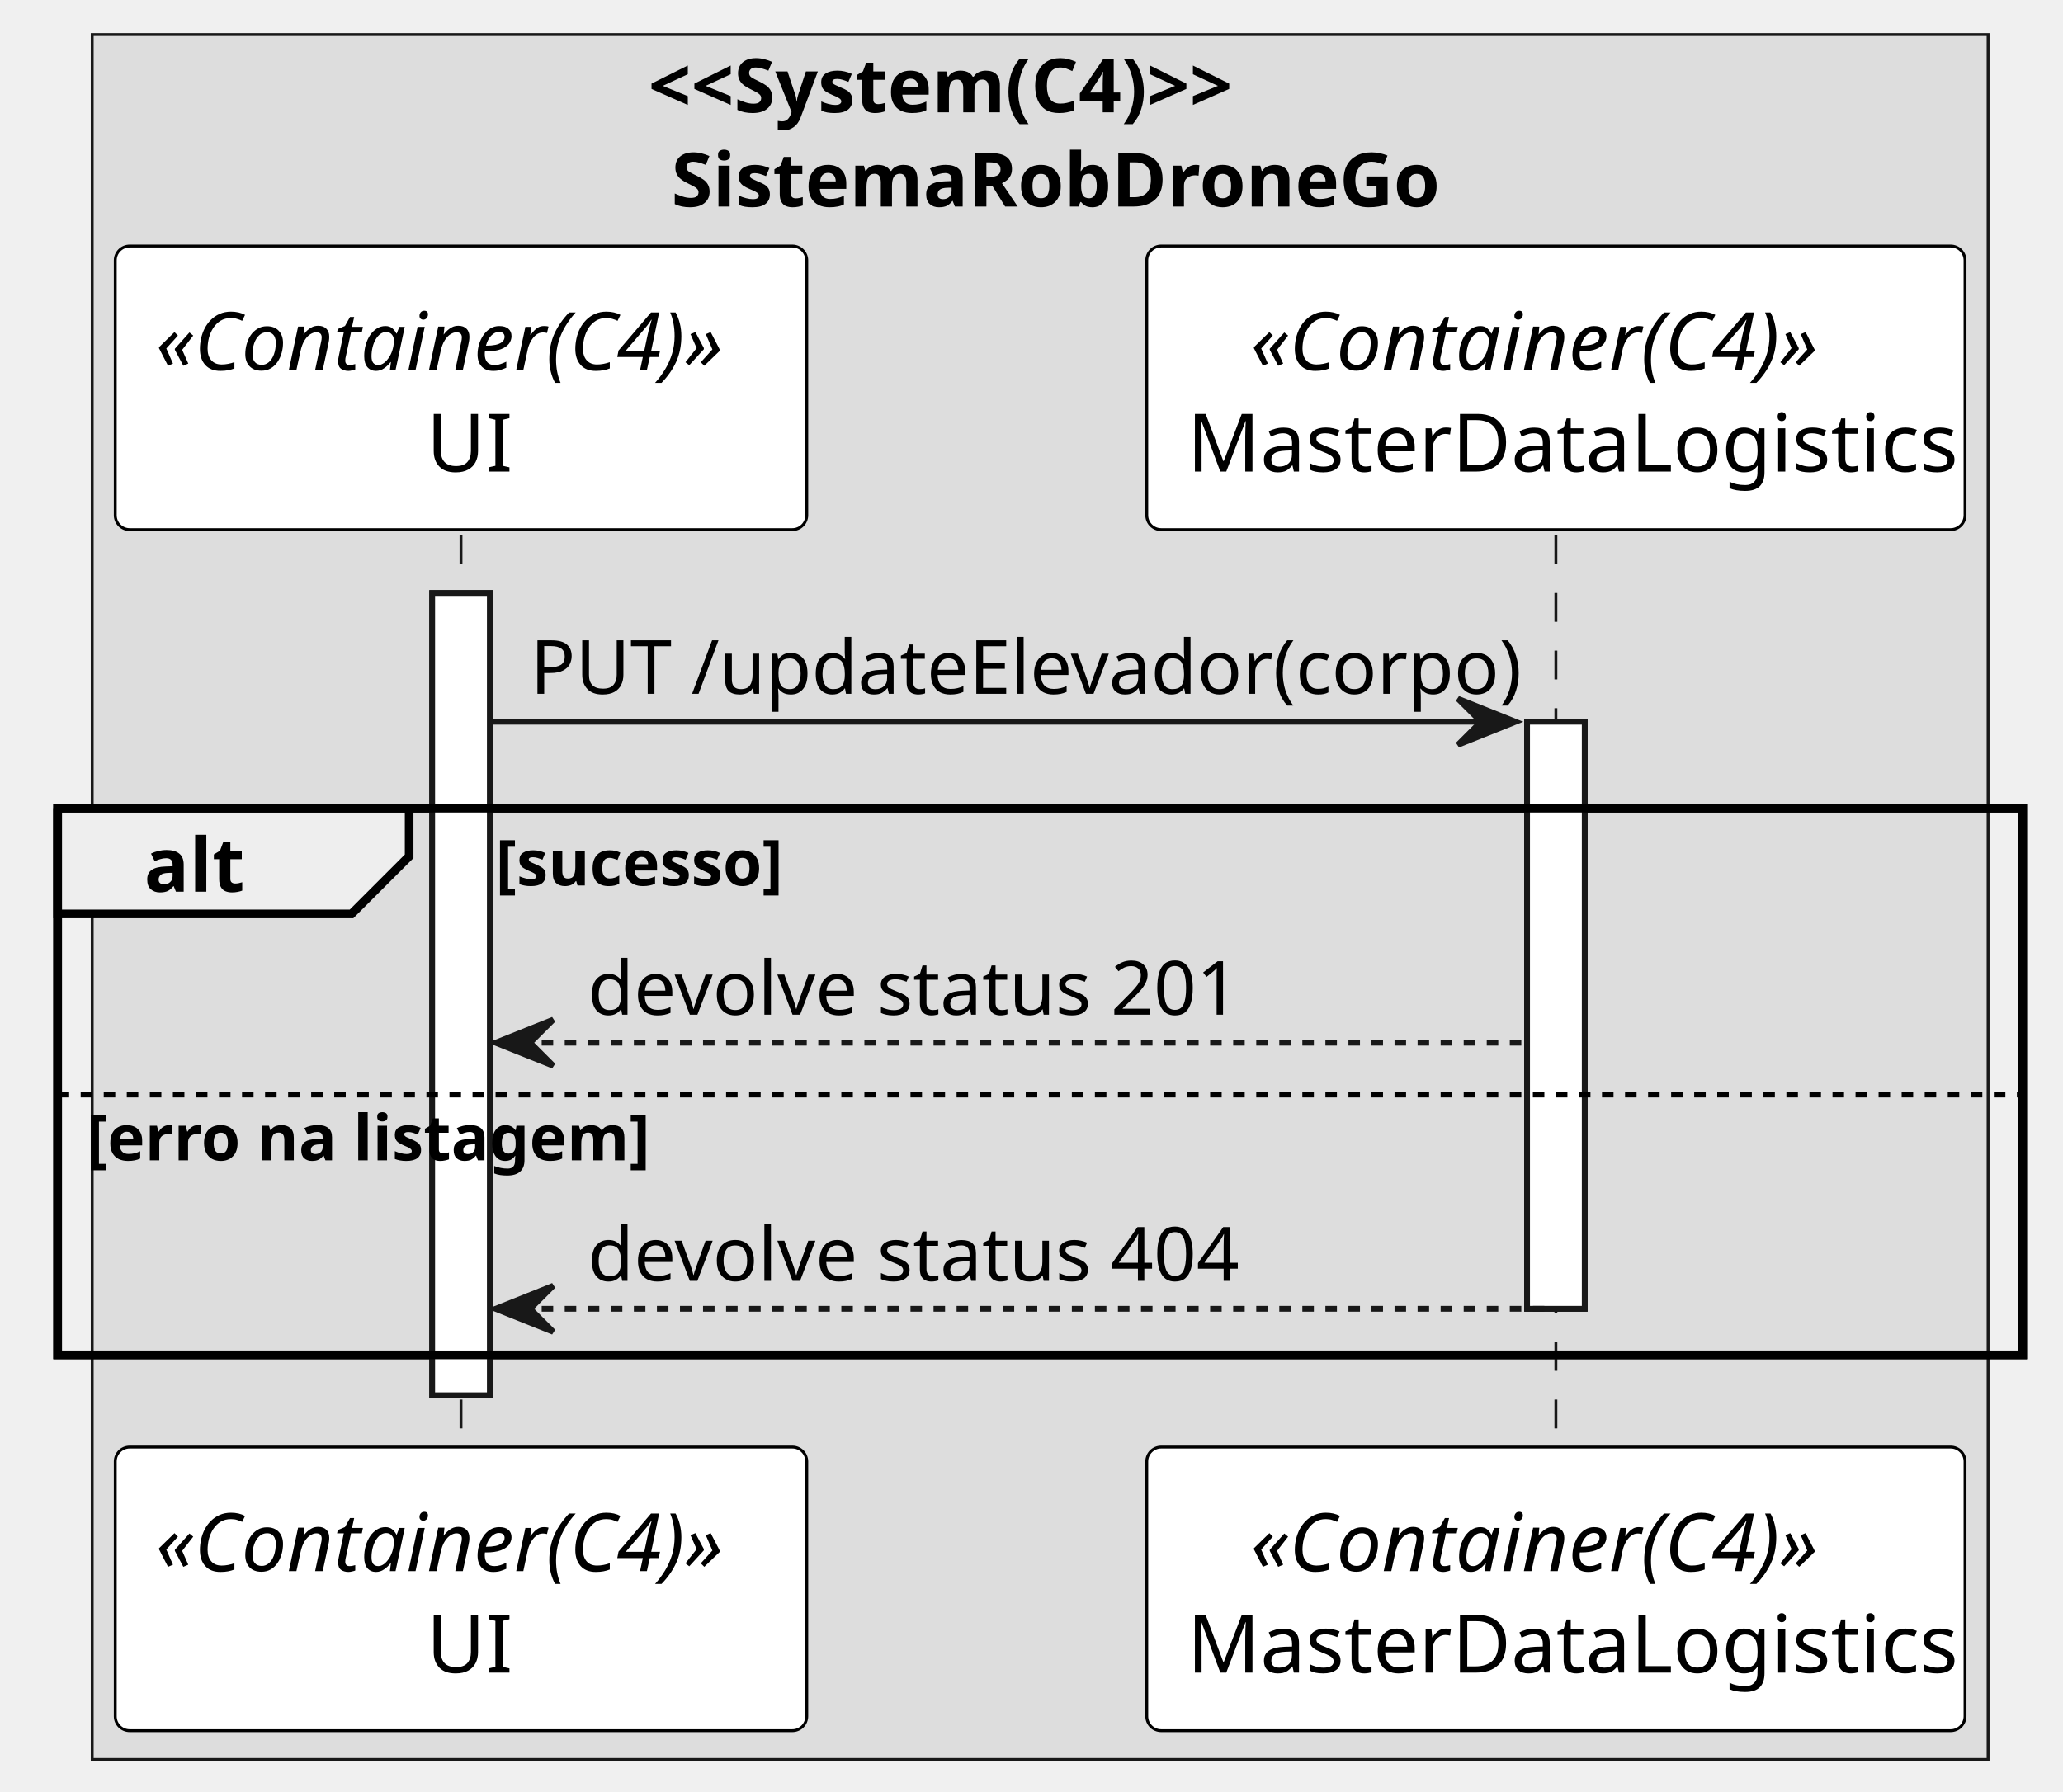
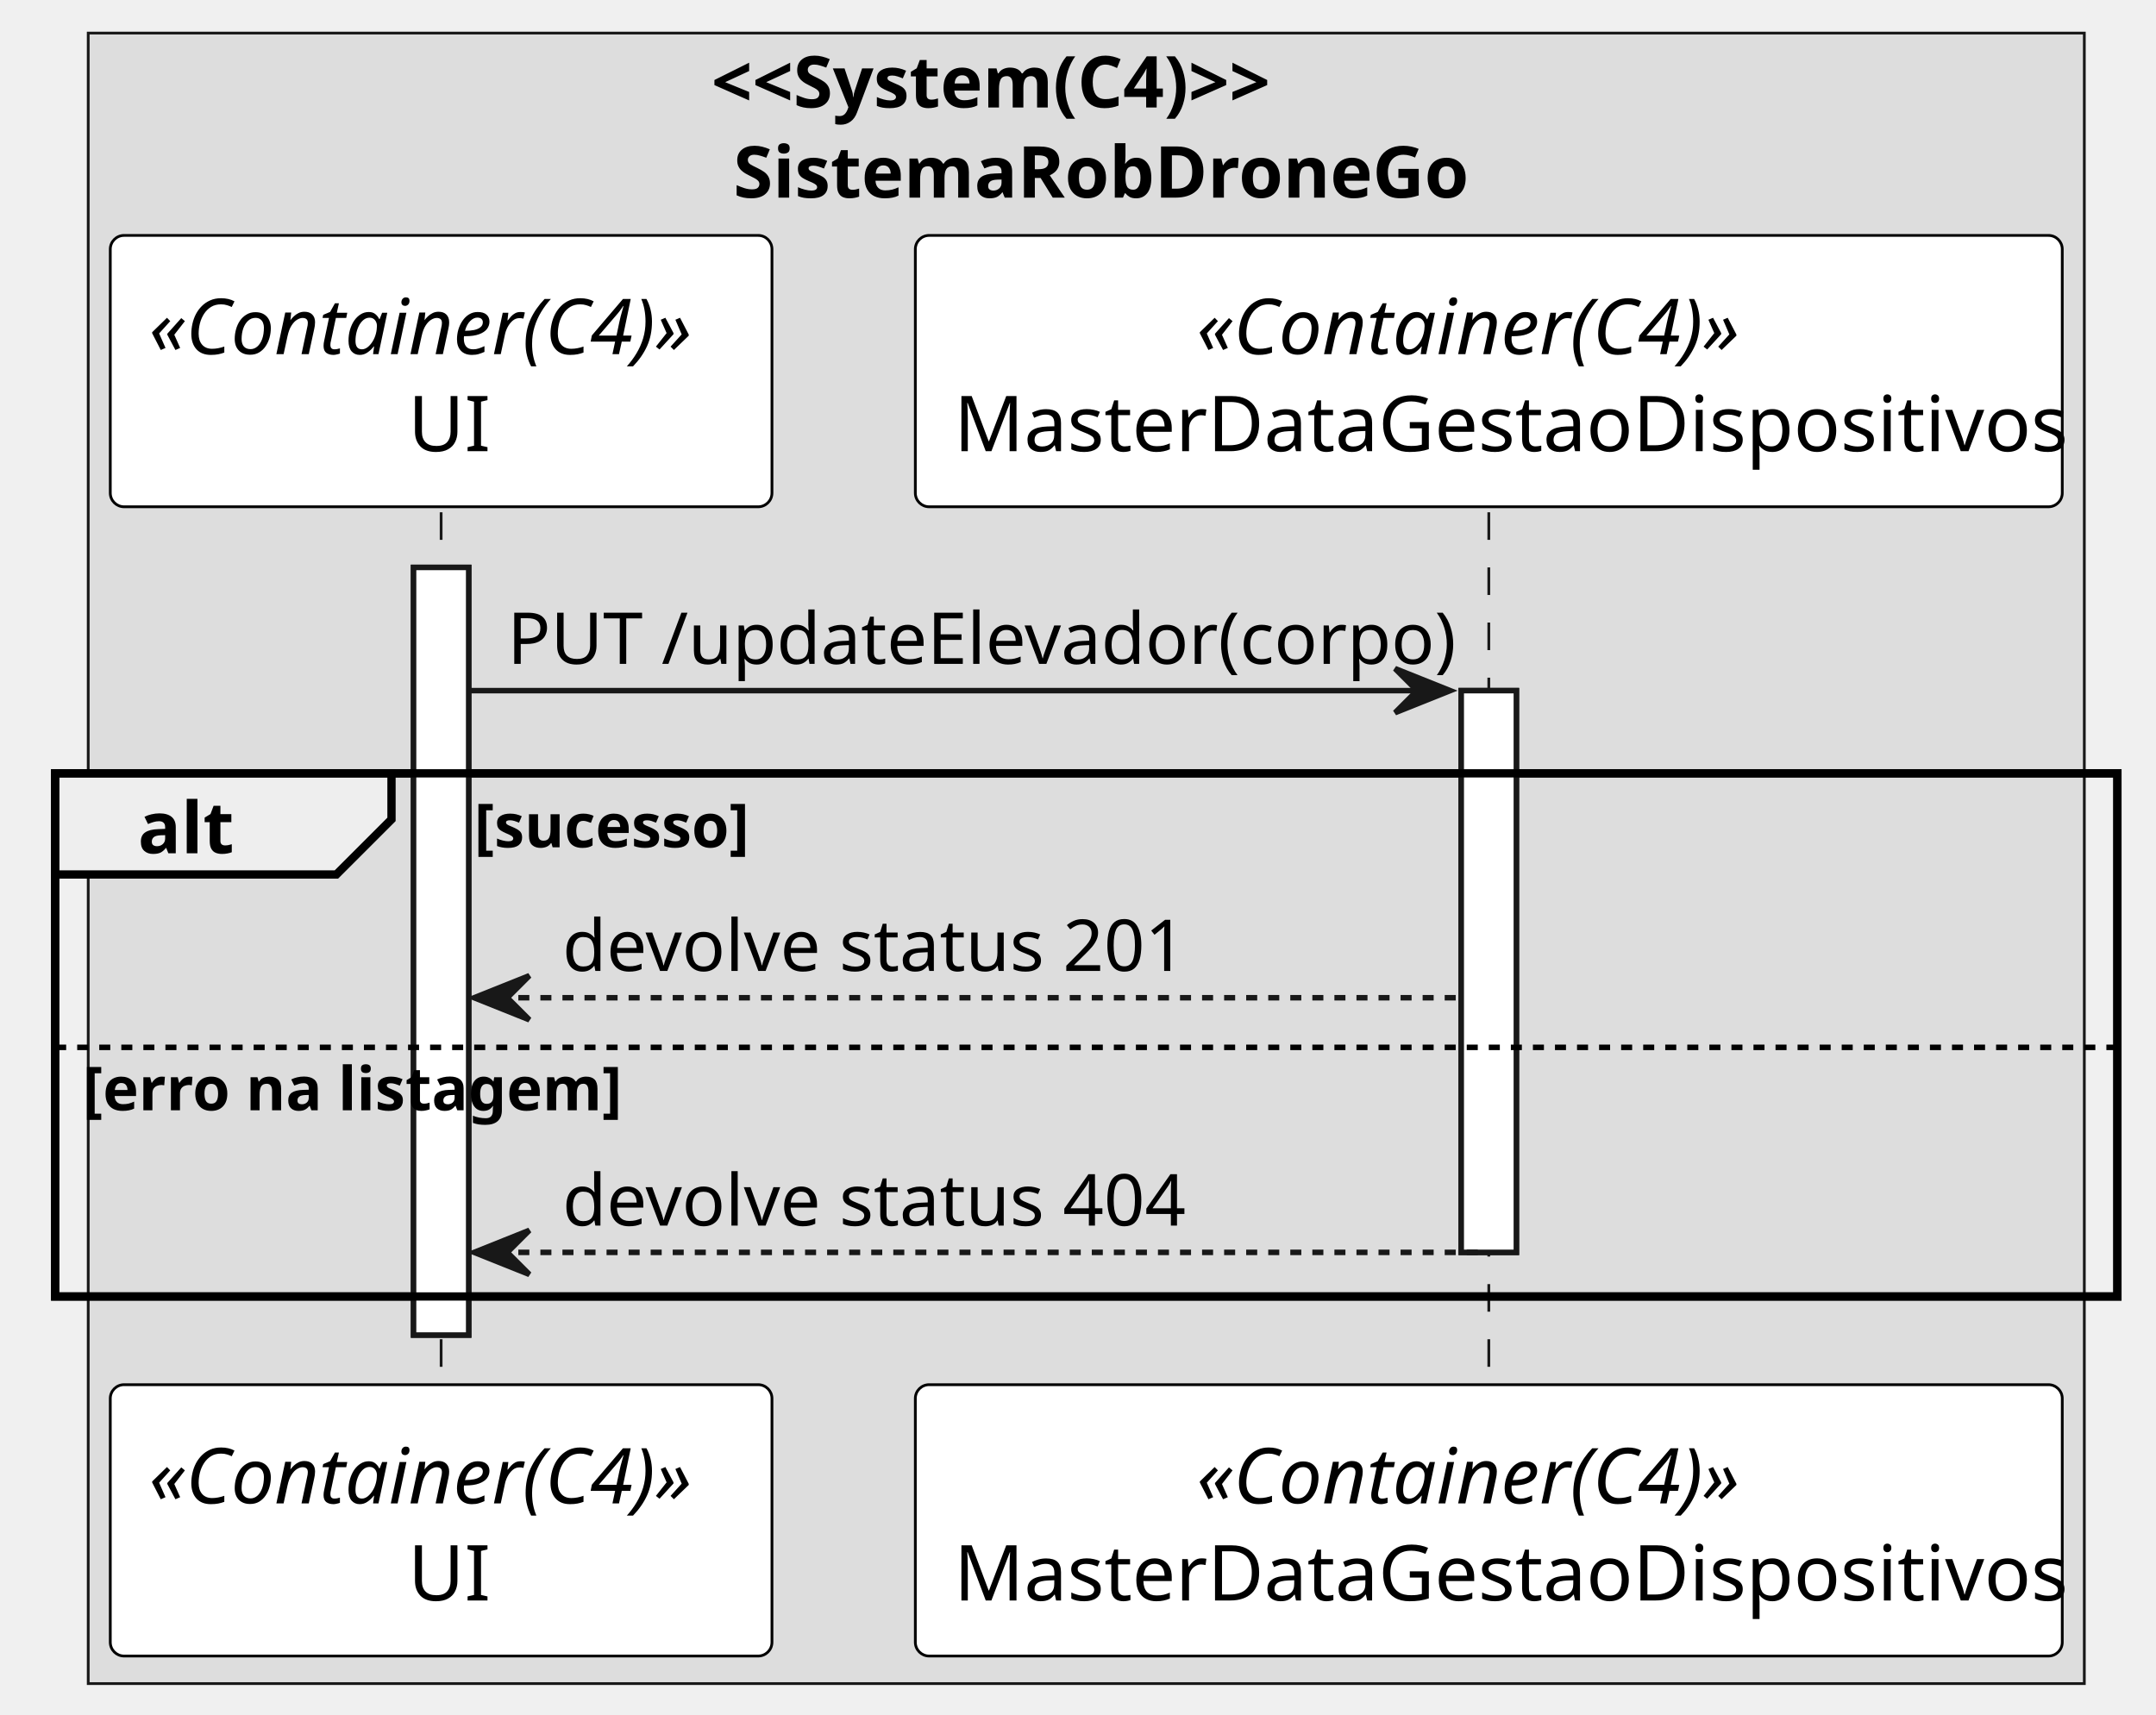
- <svg xmlns="http://www.w3.org/2000/svg" contentStyleType="text/css" height="311px" preserveAspectRatio="none" style="width:358px;height:311px;background:#FFFFFF;" version="1.1" viewBox="0 0 358 311" width="358px" zoomAndPan="magnify">
+ <svg xmlns="http://www.w3.org/2000/svg" contentStyleType="text/css" height="311px" preserveAspectRatio="none" style="width:391px;height:311px;background:#FFFFFF;" version="1.1" viewBox="0 0 391 311" width="391px" zoomAndPan="magnify">
  <defs />
  <g>
-     <rect fill="#DDDDDD" height="299.383" style="stroke:#181818;stroke-width:0.5;" width="329" x="16" y="6" />
-     <text fill="#000000" font-family="sans-serif" font-size="13" font-weight="bold" lengthAdjust="spacing" textLength="102" x="112.5" y="19.495">&lt;&lt;System(C4)&gt;&gt;</text>
-     <text fill="#000000" font-family="sans-serif" font-size="13" font-weight="bold" lengthAdjust="spacing" textLength="132" x="116.5" y="35.847">SistemaRobDroneGo</text>
+     <rect fill="#DDDDDD" height="299.383" style="stroke:#181818;stroke-width:0.5;" width="362" x="16" y="6" />
+     <text fill="#000000" font-family="sans-serif" font-size="13" font-weight="bold" lengthAdjust="spacing" textLength="102" x="129" y="19.495">&lt;&lt;System(C4)&gt;&gt;</text>
+     <text fill="#000000" font-family="sans-serif" font-size="13" font-weight="bold" lengthAdjust="spacing" textLength="132" x="133" y="35.847">SistemaRobDroneGo</text>
    <rect fill="#FFFFFF" height="139.242" style="stroke:#181818;stroke-width:1.0;" width="10" x="75" y="102.922" />
    <rect fill="#FFFFFF" height="101.891" style="stroke:#181818;stroke-width:1.0;" width="10" x="265" y="125.273" />
-     <rect fill="none" height="94.891" style="stroke:#000000;stroke-width:1.5;" width="341" x="10" y="140.273" />
+     <rect fill="none" height="94.891" style="stroke:#000000;stroke-width:1.5;" width="374" x="10" y="140.273" />
    <line style="stroke:#181818;stroke-width:0.5;stroke-dasharray:5.0,5.0;" x1="80" x2="80" y1="92.922" y2="252.164" />
    <line style="stroke:#181818;stroke-width:0.5;stroke-dasharray:5.0,5.0;" x1="270" x2="270" y1="92.922" y2="252.164" />
    <rect fill="#FFFFFF" height="49.219" rx="2.5" ry="2.5" style="stroke:#000000;stroke-width:0.5;" width="120" x="20" y="42.703" />
    <text fill="#000000" font-family="sans-serif" font-size="14" font-style="italic" lengthAdjust="spacing" textLength="106" x="27" y="64.236">«Container(C4)»</text>
    <text fill="#000000" font-family="sans-serif" font-size="14" lengthAdjust="spacing" textLength="12" x="74" y="81.846">UI</text>
    <rect fill="#FFFFFF" height="49.219" rx="2.5" ry="2.5" style="stroke:#000000;stroke-width:0.5;" width="120" x="20" y="251.164" />
    <text fill="#000000" font-family="sans-serif" font-size="14" font-style="italic" lengthAdjust="spacing" textLength="106" x="27" y="272.697">«Container(C4)»</text>
    <text fill="#000000" font-family="sans-serif" font-size="14" lengthAdjust="spacing" textLength="12" x="74" y="290.307">UI</text>
-     <rect fill="#FFFFFF" height="49.219" rx="2.5" ry="2.5" style="stroke:#000000;stroke-width:0.5;" width="142" x="199" y="42.703" />
+     <rect fill="#FFFFFF" height="49.219" rx="2.5" ry="2.5" style="stroke:#000000;stroke-width:0.5;" width="208" x="166" y="42.703" />
    <text fill="#000000" font-family="sans-serif" font-size="14" font-style="italic" lengthAdjust="spacing" textLength="106" x="217" y="64.236">«Container(C4)»</text>
-     <text fill="#000000" font-family="sans-serif" font-size="14" lengthAdjust="spacing" textLength="128" x="206" y="81.846">MasterDataLogistics</text>
-     <rect fill="#FFFFFF" height="49.219" rx="2.5" ry="2.5" style="stroke:#000000;stroke-width:0.5;" width="142" x="199" y="251.164" />
+     <text fill="#000000" font-family="sans-serif" font-size="14" lengthAdjust="spacing" textLength="194" x="173" y="81.846">MasterDataGestaoDispositivos</text>
+     <rect fill="#FFFFFF" height="49.219" rx="2.5" ry="2.5" style="stroke:#000000;stroke-width:0.5;" width="208" x="166" y="251.164" />
    <text fill="#000000" font-family="sans-serif" font-size="14" font-style="italic" lengthAdjust="spacing" textLength="106" x="217" y="272.697">«Container(C4)»</text>
-     <text fill="#000000" font-family="sans-serif" font-size="14" lengthAdjust="spacing" textLength="128" x="206" y="290.307">MasterDataLogistics</text>
+     <text fill="#000000" font-family="sans-serif" font-size="14" lengthAdjust="spacing" textLength="194" x="173" y="290.307">MasterDataGestaoDispositivos</text>
    <rect fill="#FFFFFF" height="139.242" style="stroke:#181818;stroke-width:1.0;" width="10" x="75" y="102.922" />
    <rect fill="#FFFFFF" height="101.891" style="stroke:#181818;stroke-width:1.0;" width="10" x="265" y="125.273" />
    <polygon fill="#181818" points="253,121.273,263,125.273,253,129.273,257,125.273" style="stroke:#181818;stroke-width:1.0;" />
    <line style="stroke:#181818;stroke-width:1.0;" x1="85" x2="259" y1="125.273" y2="125.273" />
    <text fill="#000000" font-family="sans-serif" font-size="13" lengthAdjust="spacing" textLength="161" x="92" y="120.417">PUT /updateElevador(corpo)</text>
    <path d="M10,140.273 L71,140.273 L71,148.625 L61,158.625 L10,158.625 L10,140.273 " fill="#EEEEEE" style="stroke:#000000;stroke-width:1.5;" />
-     <rect fill="none" height="94.891" style="stroke:#000000;stroke-width:1.5;" width="341" x="10" y="140.273" />
+     <rect fill="none" height="94.891" style="stroke:#000000;stroke-width:1.5;" width="374" x="10" y="140.273" />
    <text fill="#000000" font-family="sans-serif" font-size="13" font-weight="bold" lengthAdjust="spacing" textLength="16" x="25" y="154.769">alt</text>
    <text fill="#000000" font-family="sans-serif" font-size="11" font-weight="bold" lengthAdjust="spacing" textLength="56" x="86" y="153.692">[sucesso]</text>
    <polygon fill="#181818" points="96,176.977,86,180.977,96,184.977,92,180.977" style="stroke:#181818;stroke-width:1.0;" />
    <line style="stroke:#181818;stroke-width:1.0;stroke-dasharray:2.0,2.0;" x1="90" x2="264" y1="180.977" y2="180.977" />
    <text fill="#000000" font-family="sans-serif" font-size="13" lengthAdjust="spacing" textLength="106" x="102" y="176.12">devolve status 201</text>
-     <line style="stroke:#000000;stroke-width:1.0;stroke-dasharray:2.0,2.0;" x1="10" x2="351" y1="189.977" y2="189.977" />
+     <line style="stroke:#000000;stroke-width:1.0;stroke-dasharray:2.0,2.0;" x1="10" x2="384" y1="189.977" y2="189.977" />
    <text fill="#000000" font-family="sans-serif" font-size="11" font-weight="bold" lengthAdjust="spacing" textLength="99" x="15" y="201.395">[erro na listagem]</text>
    <polygon fill="#181818" points="96,223.164,86,227.164,96,231.164,92,227.164" style="stroke:#181818;stroke-width:1.0;" />
    <line style="stroke:#181818;stroke-width:1.0;stroke-dasharray:2.0,2.0;" x1="90" x2="269" y1="227.164" y2="227.164" />
    <text fill="#000000" font-family="sans-serif" font-size="13" lengthAdjust="spacing" textLength="106" x="102" y="222.308">devolve status 404</text>
  </g>
</svg>
